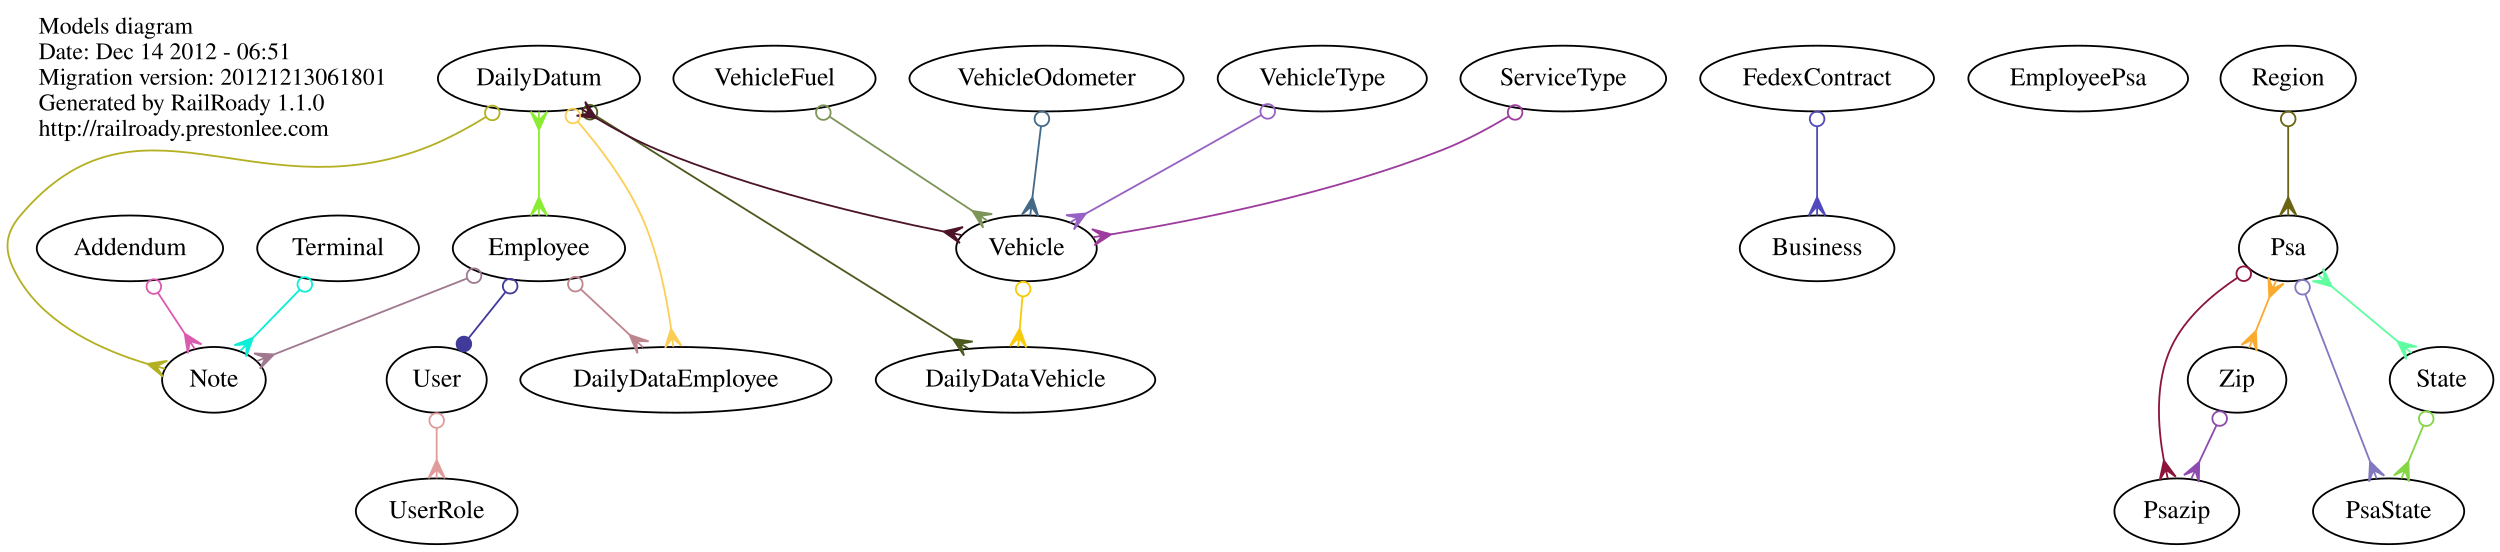
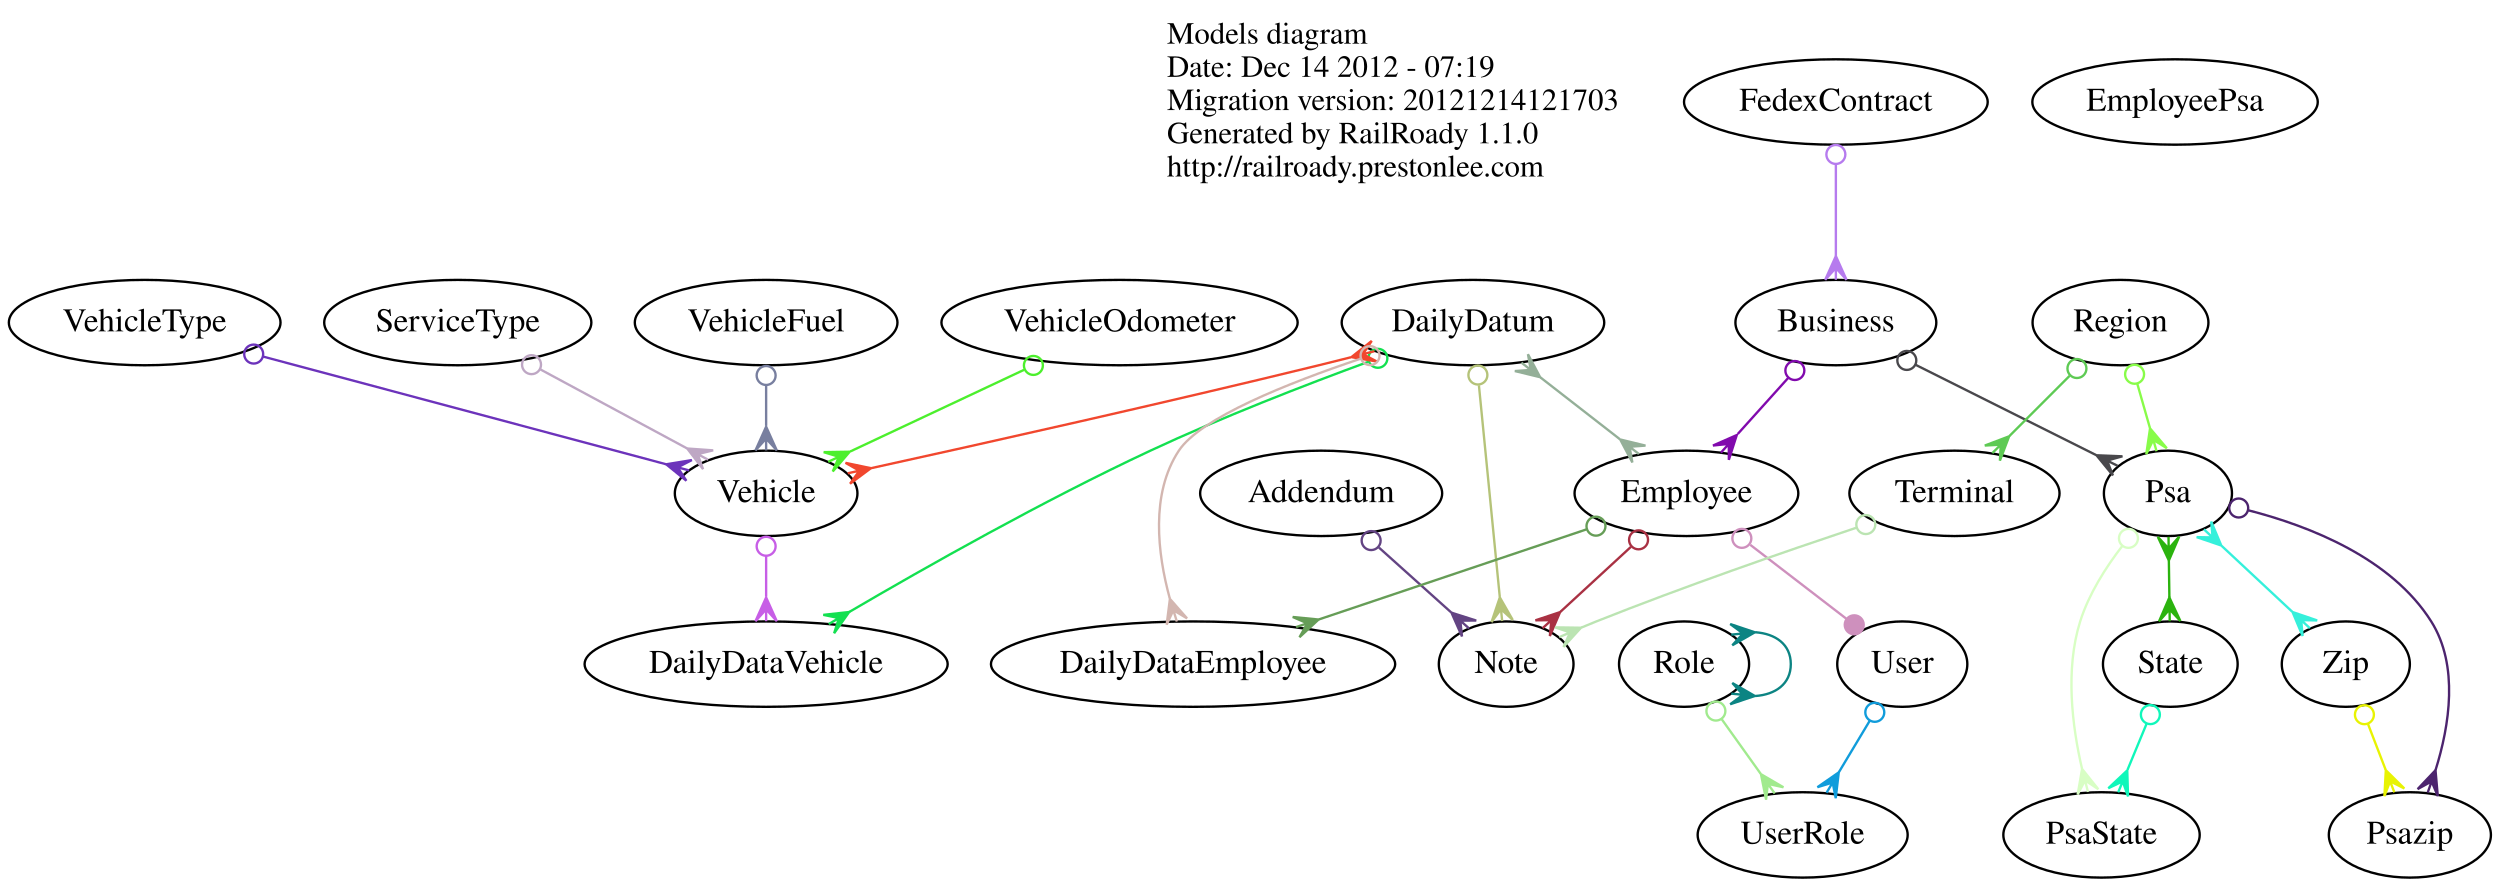
- <svg xmlns="http://www.w3.org/2000/svg" width="1369pt" height="302pt" viewBox="0.00 0.00 1369.16 302.00">
-   <g id="graph0" class="graph" transform="scale(1 1) rotate(0) translate(4 298)">
-     <polygon fill="white" stroke="white" points="-4,5 -4,-298 1366.16,-298 1366.16,5 -4,5" />
+ <svg xmlns="http://www.w3.org/2000/svg" width="1054pt" height="374pt" viewBox="0.00 0.00 1054.00 374.00">
+   <g id="graph0" class="graph" transform="scale(1 1) rotate(0) translate(4 370)">
+     <polygon fill="white" stroke="white" points="-4,5 -4,-370 1051,-370 1051,5 -4,5" />
    <g id="node1" class="node">
-       <text text-anchor="start" x="17.159" y="-279.6" font-family="Times,serif" font-size="13.00">Models diagram</text>
-       <text text-anchor="start" x="17.159" y="-265.6" font-family="Times,serif" font-size="13.00">Date: Dec 14 2012 - 06:51</text>
-       <text text-anchor="start" x="17.159" y="-251.6" font-family="Times,serif" font-size="13.00">Migration version: 20121213061801</text>
-       <text text-anchor="start" x="17.159" y="-237.6" font-family="Times,serif" font-size="13.00">Generated by RailRoady 1.1.0</text>
-       <text text-anchor="start" x="17.159" y="-223.6" font-family="Times,serif" font-size="13.00">http://railroady.prestonlee.com</text>
+       <text text-anchor="start" x="488" y="-351.6" font-family="Times,serif" font-size="13.00">Models diagram</text>
+       <text text-anchor="start" x="488" y="-337.6" font-family="Times,serif" font-size="13.00">Date: Dec 14 2012 - 07:19</text>
+       <text text-anchor="start" x="488" y="-323.6" font-family="Times,serif" font-size="13.00">Migration version: 20121214121703</text>
+       <text text-anchor="start" x="488" y="-309.6" font-family="Times,serif" font-size="13.00">Generated by RailRoady 1.1.0</text>
+       <text text-anchor="start" x="488" y="-295.6" font-family="Times,serif" font-size="13.00">http://railroady.prestonlee.com</text>
    </g>
    <g id="node2" class="node">
-       <ellipse fill="none" stroke="black" cx="67.159" cy="-162" rx="51.019" ry="18" />
-       <text text-anchor="middle" x="67.159" y="-158.3" font-family="Times,serif" font-size="14.00">Addendum</text>
+       <ellipse fill="none" stroke="black" cx="553" cy="-162" rx="51.019" ry="18" />
+       <text text-anchor="middle" x="553" y="-158.3" font-family="Times,serif" font-size="14.00">Addendum</text>
    </g>
    <g id="node10" class="node">
-       <ellipse fill="none" stroke="black" cx="113.159" cy="-90" rx="28.395" ry="18" />
-       <text text-anchor="middle" x="113.159" y="-86.3" font-family="Times,serif" font-size="14.00">Note</text>
+       <ellipse fill="none" stroke="black" cx="631" cy="-90" rx="28.395" ry="18" />
+       <text text-anchor="middle" x="631" y="-86.3" font-family="Times,serif" font-size="14.00">Note</text>
    </g>
    <g id="edge1" class="edge">
-       <path fill="none" stroke="#db5bae" d="M82.462,-137.713C87.121,-130.623 92.257,-122.808 96.972,-115.633" />
-       <ellipse fill="none" stroke="#db5bae" cx="80.257" cy="-141.068" rx="4" ry="4" />
-       <polygon fill="#db5bae" stroke="#db5bae" points="97.161,-115.345 106.413,-109.459 99.907,-111.167 102.653,-106.988 102.653,-106.988 102.653,-106.988 99.907,-111.167 98.892,-104.517 97.161,-115.345 97.161,-115.345" />
+       <path fill="none" stroke="#634483" d="M577.34,-139.157C587.041,-130.451 598.158,-120.474 607.748,-111.868" />
+       <ellipse fill="none" stroke="#634483" cx="574.068" cy="-142.093" rx="4" ry="4" />
+       <polygon fill="#634483" stroke="#634483" points="607.937,-111.697 618.385,-108.367 611.658,-108.358 615.38,-105.018 615.38,-105.018 615.38,-105.018 611.658,-108.358 612.374,-101.669 607.937,-111.697 607.937,-111.697" />
    </g>
    <g id="node3" class="node">
-       <ellipse fill="none" stroke="black" cx="991.159" cy="-162" rx="42.346" ry="18" />
-       <text text-anchor="middle" x="991.159" y="-158.3" font-family="Times,serif" font-size="14.00">Business</text>
+       <ellipse fill="none" stroke="black" cx="770" cy="-234" rx="42.346" ry="18" />
+       <text text-anchor="middle" x="770" y="-230.3" font-family="Times,serif" font-size="14.00">Business</text>
+     </g>
+     <g id="node11" class="node">
+       <ellipse fill="none" stroke="black" cx="910" cy="-162" rx="27" ry="18" />
+       <text text-anchor="middle" x="910" y="-158.3" font-family="Times,serif" font-size="14.00">Psa</text>
+     </g>
+     <g id="edge2" class="edge">
+       <path fill="none" stroke="#49484c" d="M803.53,-216.235C826.714,-204.643 857.303,-189.349 879.743,-178.129" />
+       <ellipse fill="none" stroke="#49484c" cx="799.911" cy="-218.045" rx="4" ry="4" />
+       <polygon fill="#49484c" stroke="#49484c" points="879.871,-178.064 890.828,-177.617 884.343,-175.828 888.815,-173.592 888.815,-173.592 888.815,-173.592 884.343,-175.828 886.803,-169.567 879.871,-178.064 879.871,-178.064" />
+     </g>
+     <g id="node7" class="node">
+       <ellipse fill="none" stroke="black" cx="707" cy="-162" rx="47.169" ry="18" />
+       <text text-anchor="middle" x="707" y="-158.3" font-family="Times,serif" font-size="14.00">Employee</text>
+     </g>
+     <g id="edge3" class="edge">
+       <path fill="none" stroke="#810aad" d="M749.878,-210.643C743.111,-203.123 735.534,-194.704 728.654,-187.06" />
+       <ellipse fill="none" stroke="#810aad" cx="752.712" cy="-213.791" rx="4" ry="4" />
+       <polygon fill="#810aad" stroke="#810aad" points="728.222,-186.58 724.877,-176.137 724.877,-182.864 721.533,-179.147 721.533,-179.147 721.533,-179.147 724.877,-182.864 718.188,-182.158 728.222,-186.58 728.222,-186.58" />
    </g>
    <g id="node4" class="node">
-       <ellipse fill="none" stroke="black" cx="366.159" cy="-90" rx="85.214" ry="18" />
-       <text text-anchor="middle" x="366.159" y="-86.3" font-family="Times,serif" font-size="14.00">DailyDataEmployee</text>
+       <ellipse fill="none" stroke="black" cx="499" cy="-90" rx="85.214" ry="18" />
+       <text text-anchor="middle" x="499" y="-86.3" font-family="Times,serif" font-size="14.00">DailyDataEmployee</text>
    </g>
    <g id="node5" class="node">
-       <ellipse fill="none" stroke="black" cx="552.159" cy="-90" rx="76.539" ry="18" />
-       <text text-anchor="middle" x="552.159" y="-86.3" font-family="Times,serif" font-size="14.00">DailyDataVehicle</text>
+       <ellipse fill="none" stroke="black" cx="319" cy="-90" rx="76.539" ry="18" />
+       <text text-anchor="middle" x="319" y="-86.3" font-family="Times,serif" font-size="14.00">DailyDataVehicle</text>
    </g>
    <g id="node6" class="node">
-       <ellipse fill="none" stroke="black" cx="291.159" cy="-255" rx="55.344" ry="18" />
-       <text text-anchor="middle" x="291.159" y="-251.3" font-family="Times,serif" font-size="14.00">DailyDatum</text>
-     </g>
-     <g id="edge2" class="edge">
-       <path fill="none" stroke="#b4b023" d="M262.155,-233.981C251.291,-227.323 238.567,-220.473 226.159,-216 133.365,-182.55 71.001,-255.193 7.159,-180 -3.196,-167.803 -1.252,-157.61 7.159,-144 22.275,-119.542 52.475,-105.993 76.786,-98.731" />
-       <ellipse fill="none" stroke="#b4b023" cx="265.621" cy="-236.168" rx="4" ry="4" />
-       <polygon fill="#b4b023" stroke="#b4b023" points="76.802,-98.727 87.637,-100.414 81.623,-97.401 86.444,-96.075 86.444,-96.075 86.444,-96.075 81.623,-97.401 85.251,-91.736 76.802,-98.727 76.802,-98.727" />
-     </g>
-     <g id="edge3" class="edge">
-       <path fill="none" stroke="#4c5a1e" d="M322.727,-234.285C371.958,-203.54 466.648,-144.404 517.633,-112.562" />
-       <ellipse fill="none" stroke="#4c5a1e" cx="319.106" cy="-236.547" rx="4" ry="4" />
-       <polygon fill="#4c5a1e" stroke="#4c5a1e" points="517.843,-112.431 528.708,-110.951 522.084,-109.783 526.325,-107.134 526.325,-107.134 526.325,-107.134 522.084,-109.783 523.941,-103.317 517.843,-112.431 517.843,-112.431" />
+       <ellipse fill="none" stroke="black" cx="617" cy="-234" rx="55.344" ry="18" />
+       <text text-anchor="middle" x="617" y="-230.3" font-family="Times,serif" font-size="14.00">DailyDatum</text>
+     </g>
+     <g id="edge4" class="edge">
+       <path fill="none" stroke="#b5c379" d="M619.508,-207.558C621.984,-182.444 625.758,-144.164 628.299,-118.393" />
+       <ellipse fill="none" stroke="#b5c379" cx="619.081" cy="-211.891" rx="4" ry="4" />
+       <polygon fill="#b5c379" stroke="#b5c379" points="628.324,-118.141 633.784,-108.631 628.815,-113.165 629.305,-108.189 629.305,-108.189 629.305,-108.189 628.815,-113.165 624.827,-107.748 628.324,-118.141 628.324,-118.141" />
+     </g>
+     <g id="edge5" class="edge">
+       <path fill="none" stroke="#13e050" d="M572.941,-217.494C546.018,-207.611 511.091,-194.056 481,-180 436.087,-159.021 386.389,-130.954 354.036,-111.992" />
+       <ellipse fill="none" stroke="#13e050" cx="576.91" cy="-218.941" rx="4" ry="4" />
+       <polygon fill="#13e050" stroke="#13e050" points="354.005,-111.973 347.672,-103.021 349.697,-109.436 345.388,-106.898 345.388,-106.898 345.388,-106.898 349.697,-109.436 343.104,-110.775 354.005,-111.973 354.005,-111.973" />
+     </g>
+     <g id="node21" class="node">
+       <ellipse fill="none" stroke="black" cx="319" cy="-162" rx="38.495" ry="18" />
+       <text text-anchor="middle" x="319" y="-158.3" font-family="Times,serif" font-size="14.00">Vehicle</text>
+     </g>
+     <g id="edge6" class="edge">
+       <path fill="none" stroke="#f1472e" d="M565.498,-219.368C560.938,-218.21 556.389,-217.073 552,-216 486.487,-199.986 410.217,-182.937 363.272,-172.626" />
+       <polygon fill="#f1472e" stroke="#f1472e" points="565.753,-219.434 574.322,-226.277 570.597,-220.676 575.44,-221.918 575.44,-221.918 575.44,-221.918 570.597,-220.676 576.558,-217.559 565.753,-219.434 565.753,-219.434" />
+       <polygon fill="#f1472e" stroke="#f1472e" points="363.196,-172.61 354.391,-166.073 358.312,-171.539 353.428,-170.468 353.428,-170.468 353.428,-170.468 358.312,-171.539 352.464,-174.864 363.196,-172.61 363.196,-172.61" />
+     </g>
+     <g id="edge7" class="edge">
+       <path fill="none" stroke="#d3b6b0" d="M569.643,-218.771C538.571,-208.368 502.066,-193.734 493,-180 480.979,-161.788 484.009,-136.662 489.163,-117.749" />
+       <ellipse fill="none" stroke="#d3b6b0" cx="573.606" cy="-220.073" rx="4" ry="4" />
+       <polygon fill="#d3b6b0" stroke="#d3b6b0" points="489.231,-117.526 496.465,-109.284 490.697,-112.746 492.163,-107.965 492.163,-107.965 492.163,-107.965 490.697,-112.746 487.86,-106.646 489.231,-117.526 489.231,-117.526" />
+     </g>
+     <g id="edge8" class="edge">
+       <path fill="none" stroke="#94af98" d="M645.473,-210.854C656.12,-202.573 668.2,-193.178 678.82,-184.918" />
+       <polygon fill="#94af98" stroke="#94af98" points="645.316,-210.976 634.66,-213.564 641.369,-214.046 637.422,-217.116 637.422,-217.116 637.422,-217.116 641.369,-214.046 640.185,-220.668 645.316,-210.976 645.316,-210.976" />
+       <polygon fill="#94af98" stroke="#94af98" points="679.075,-184.72 689.731,-182.132 683.022,-181.65 686.968,-178.58 686.968,-178.58 686.968,-178.58 683.022,-181.65 684.206,-175.028 679.075,-184.72 679.075,-184.72" />
+     </g>
+     <g id="edge9" class="edge">
+       <path fill="none" stroke="#a93143" d="M683.664,-139.506C674.196,-130.785 663.293,-120.744 653.873,-112.067" />
+       <ellipse fill="none" stroke="#a93143" cx="686.812" cy="-142.406" rx="4" ry="4" />
+       <polygon fill="#a93143" stroke="#a93143" points="653.728,-111.934 649.421,-101.849 650.05,-108.546 646.373,-105.159 646.373,-105.159 646.373,-105.159 650.05,-108.546 643.324,-108.469 653.728,-111.934 653.728,-111.934" />
+     </g>
+     <g id="node19" class="node">
+       <ellipse fill="none" stroke="black" cx="798" cy="-90" rx="27.422" ry="18" />
+       <text text-anchor="middle" x="798" y="-86.3" font-family="Times,serif" font-size="14.00">User</text>
+     </g>
+     <g id="edge10" class="edge">
+       <path fill="none" stroke="#ce90bd" d="M733.92,-140.293C746.757,-130.418 761.976,-118.711 774.361,-109.184" />
+       <ellipse fill="none" stroke="#ce90bd" cx="730.366" cy="-143.026" rx="4" ry="4" />
+       <ellipse fill="#ce90bd" stroke="#ce90bd" cx="777.746" cy="-106.58" rx="4" ry="4" />
+     </g>
+     <g id="edge11" class="edge">
+       <path fill="none" stroke="#669d57" d="M664.845,-146.813C632.288,-135.857 587.032,-120.626 552.018,-108.843" />
+       <ellipse fill="none" stroke="#669d57" cx="668.862" cy="-148.165" rx="4" ry="4" />
+       <polygon fill="#669d57" stroke="#669d57" points="551.911,-108.807 543.869,-101.352 547.172,-107.212 542.433,-105.617 542.433,-105.617 542.433,-105.617 547.172,-107.212 540.998,-109.882 551.911,-108.807 551.911,-108.807" />
+     </g>
+     <g id="node8" class="node">
+       <ellipse fill="none" stroke="black" cx="913" cy="-327" rx="60.167" ry="18" />
+       <text text-anchor="middle" x="913" y="-323.3" font-family="Times,serif" font-size="14.00">EmployeePsa</text>
+     </g>
+     <g id="node9" class="node">
+       <ellipse fill="none" stroke="black" cx="770" cy="-327" rx="64.017" ry="18" />
+       <text text-anchor="middle" x="770" y="-323.3" font-family="Times,serif" font-size="14.00">FedexContract</text>
+     </g>
+     <g id="edge12" class="edge">
+       <path fill="none" stroke="#b67bee" d="M770,-300.729C770,-288.725 770,-274.362 770,-262.129" />
+       <ellipse fill="none" stroke="#b67bee" cx="770" cy="-304.884" rx="4" ry="4" />
+       <polygon fill="#b67bee" stroke="#b67bee" points="770,-262.04 774.5,-252.04 770,-257.04 770,-252.04 770,-252.04 770,-252.04 770,-257.04 765.5,-252.04 770,-262.04 770,-262.04" />
+     </g>
+     <g id="node13" class="node">
+       <ellipse fill="none" stroke="black" cx="1012" cy="-18" rx="34.171" ry="18" />
+       <text text-anchor="middle" x="1012" y="-14.3" font-family="Times,serif" font-size="14.00">Psazip</text>
+     </g>
+     <g id="edge13" class="edge">
+       <path fill="none" stroke="#4c246e" d="M943.745,-154.896C969.806,-148.218 1004.17,-134.682 1021,-108 1032.73,-89.405 1028.73,-64.161 1022.82,-45.308" />
+       <ellipse fill="none" stroke="#4c246e" cx="939.843" cy="-155.827" rx="4" ry="4" />
+       <polygon fill="#4c246e" stroke="#4c246e" points="1022.81,-45.282 1023.77,-34.358 1021.17,-40.559 1019.52,-35.837 1019.52,-35.837 1019.52,-35.837 1021.17,-40.559 1015.27,-37.316 1022.81,-45.282 1022.81,-45.282" />
+     </g>
+     <g id="node25" class="node">
+       <ellipse fill="none" stroke="black" cx="985" cy="-90" rx="27" ry="18" />
+       <text text-anchor="middle" x="985" y="-86.3" font-family="Times,serif" font-size="14.00">Zip</text>
+     </g>
+     <g id="edge14" class="edge">
+       <path fill="none" stroke="#35f0db" d="M932.672,-139.839C942.076,-131.062 952.964,-120.901 962.364,-112.127" />
+       <polygon fill="#35f0db" stroke="#35f0db" points="932.488,-140.011 922.107,-143.545 928.833,-143.423 925.177,-146.834 925.177,-146.834 925.177,-146.834 928.833,-143.423 928.248,-150.124 932.488,-140.011 932.488,-140.011" />
+       <polygon fill="#35f0db" stroke="#35f0db" points="962.535,-111.968 972.916,-108.434 966.19,-108.556 969.845,-105.144 969.845,-105.144 969.845,-105.144 966.19,-108.556 966.775,-101.855 962.535,-111.968 962.535,-111.968" />
+     </g>
+     <g id="node12" class="node">
+       <ellipse fill="none" stroke="black" cx="882" cy="-18" rx="41.394" ry="18" />
+       <text text-anchor="middle" x="882" y="-14.3" font-family="Times,serif" font-size="14.00">PsaState</text>
+     </g>
+     <g id="edge15" class="edge">
+       <path fill="none" stroke="#d8fec4" d="M890.812,-139.888C883.767,-130.765 876.63,-119.543 873,-108 866.651,-87.814 869.61,-63.903 873.768,-45.95" />
+       <ellipse fill="none" stroke="#d8fec4" cx="893.355" cy="-143.027" rx="4" ry="4" />
+       <polygon fill="#d8fec4" stroke="#d8fec4" points="873.799,-45.827 880.651,-37.264 875.046,-40.984 876.293,-36.142 876.293,-36.142 876.293,-36.142 875.046,-40.984 871.935,-35.02 873.799,-45.827 873.799,-45.827" />
+     </g>
+     <g id="node17" class="node">
+       <ellipse fill="none" stroke="black" cx="911" cy="-90" rx="28.395" ry="18" />
+       <text text-anchor="middle" x="911" y="-86.3" font-family="Times,serif" font-size="14.00">State</text>
+     </g>
+     <g id="edge16" class="edge">
+       <path fill="none" stroke="#2bb30e" d="M910.39,-133.665C910.464,-128.552 910.54,-123.21 910.613,-118.104" />
+       <polygon fill="#2bb30e" stroke="#2bb30e" points="910.39,-133.698 905.748,-143.632 910.319,-138.697 910.247,-143.697 910.247,-143.697 910.247,-143.697 910.319,-138.697 914.747,-143.761 910.39,-133.698 910.39,-133.698" />
+       <polygon fill="#2bb30e" stroke="#2bb30e" points="910.613,-118.103 915.255,-108.169 910.684,-113.104 910.756,-108.104 910.756,-108.104 910.756,-108.104 910.684,-113.104 906.256,-108.04 910.613,-118.103 910.613,-118.103" />
+     </g>
+     <g id="node14" class="node">
+       <ellipse fill="none" stroke="black" cx="890" cy="-234" rx="37.07" ry="18" />
+       <text text-anchor="middle" x="890" y="-230.3" font-family="Times,serif" font-size="14.00">Region</text>
+     </g>
+     <g id="edge17" class="edge">
+       <path fill="none" stroke="#88fc49" d="M897.101,-208.146C898.822,-202.124 900.668,-195.664 902.41,-189.566" />
+       <ellipse fill="none" stroke="#88fc49" cx="895.94" cy="-212.209" rx="4" ry="4" />
+       <polygon fill="#88fc49" stroke="#88fc49" points="902.456,-189.404 909.53,-181.025 903.83,-184.597 905.203,-179.789 905.203,-179.789 905.203,-179.789 903.83,-184.597 900.876,-178.553 902.456,-189.404 902.456,-189.404" />
+     </g>
+     <g id="node18" class="node">
+       <ellipse fill="none" stroke="black" cx="820" cy="-162" rx="44.295" ry="18" />
+       <text text-anchor="middle" x="820" y="-158.3" font-family="Times,serif" font-size="14.00">Terminal</text>
+     </g>
+     <g id="edge18" class="edge">
+       <path fill="none" stroke="#5eca54" d="M868.542,-211.542C860.505,-203.505 851.341,-194.341 843.157,-186.157" />
+       <ellipse fill="none" stroke="#5eca54" cx="871.636" cy="-214.636" rx="4" ry="4" />
+       <polygon fill="#5eca54" stroke="#5eca54" points="843.048,-186.048 839.159,-175.795 839.513,-182.513 835.977,-178.977 835.977,-178.977 835.977,-178.977 839.513,-182.513 832.795,-182.159 843.048,-186.048 843.048,-186.048" />
+     </g>
+     <g id="node15" class="node">
+       <ellipse fill="none" stroke="black" cx="706" cy="-90" rx="27.422" ry="18" />
+       <text text-anchor="middle" x="706" y="-86.3" font-family="Times,serif" font-size="14.00">Role</text>
    </g>
    <g id="node20" class="node">
-       <ellipse fill="none" stroke="black" cx="558.159" cy="-162" rx="38.495" ry="18" />
-       <text text-anchor="middle" x="558.159" y="-158.3" font-family="Times,serif" font-size="14.00">Vehicle</text>
-     </g>
-     <g id="edge4" class="edge">
-       <path fill="none" stroke="#4c1428" d="M322.804,-233.177C333.132,-227.02 344.858,-220.683 356.159,-216 407.99,-194.524 470.966,-179.646 512.677,-171.237" />
-       <polygon fill="#4c1428" stroke="#4c1428" points="322.657,-233.266 311.78,-234.658 318.395,-235.88 314.132,-238.494 314.132,-238.494 314.132,-238.494 318.395,-235.88 316.485,-242.33 322.657,-233.266 322.657,-233.266" />
-       <polygon fill="#4c1428" stroke="#4c1428" points="512.732,-171.226 523.414,-173.703 517.637,-170.257 522.542,-169.288 522.542,-169.288 522.542,-169.288 517.637,-170.257 521.67,-164.873 512.732,-171.226 512.732,-171.226" />
-     </g>
-     <g id="edge5" class="edge">
-       <path fill="none" stroke="#fbcf56" d="M312.389,-231.456C324.314,-217.603 338.499,-198.93 347.159,-180 356.17,-160.303 360.979,-136.179 363.502,-118.018" />
-       <ellipse fill="none" stroke="#fbcf56" cx="309.74" cy="-234.463" rx="4" ry="4" />
-       <polygon fill="#fbcf56" stroke="#fbcf56" points="363.502,-118.016 369.203,-108.648 364.12,-113.054 364.738,-108.092 364.738,-108.092 364.738,-108.092 364.12,-113.054 360.272,-107.536 363.502,-118.016 363.502,-118.016" />
-     </g>
-     <g id="node7" class="node">
-       <ellipse fill="none" stroke="black" cx="291.159" cy="-162" rx="47.169" ry="18" />
-       <text text-anchor="middle" x="291.159" y="-158.3" font-family="Times,serif" font-size="14.00">Employee</text>
-     </g>
-     <g id="edge6" class="edge">
-       <path fill="none" stroke="#8bed32" d="M291.159,-226.549C291.159,-215.083 291.159,-201.792 291.159,-190.339" />
-       <polygon fill="#8bed32" stroke="#8bed32" points="291.159,-226.884 286.659,-236.884 291.159,-231.884 291.159,-236.884 291.159,-236.884 291.159,-236.884 291.159,-231.884 295.659,-236.884 291.159,-226.884 291.159,-226.884" />
-       <polygon fill="#8bed32" stroke="#8bed32" points="291.159,-190.04 295.659,-180.04 291.159,-185.04 291.159,-180.04 291.159,-180.04 291.159,-180.04 291.159,-185.04 286.659,-180.04 291.159,-190.04 291.159,-190.04" />
-     </g>
-     <g id="edge7" class="edge">
-       <path fill="none" stroke="#a0788f" d="M251.62,-145.451C219.975,-133.006 176.105,-115.754 146.286,-104.027" />
-       <ellipse fill="none" stroke="#a0788f" cx="255.614" cy="-147.021" rx="4" ry="4" />
-       <polygon fill="#a0788f" stroke="#a0788f" points="146.057,-103.937 138.397,-96.09 141.403,-102.107 136.75,-100.277 136.75,-100.277 136.75,-100.277 141.403,-102.107 135.103,-104.465 146.057,-103.937 146.057,-103.937" />
-     </g>
-     <g id="node18" class="node">
-       <ellipse fill="none" stroke="black" cx="235.159" cy="-90" rx="27.422" ry="18" />
-       <text text-anchor="middle" x="235.159" y="-86.3" font-family="Times,serif" font-size="14.00">User</text>
-     </g>
-     <g id="edge8" class="edge">
-       <path fill="none" stroke="#413a9a" d="M272.685,-137.908C266.244,-129.856 259.039,-120.85 252.678,-112.898" />
-       <ellipse fill="none" stroke="#413a9a" cx="275.389" cy="-141.287" rx="4" ry="4" />
-       <ellipse fill="#413a9a" stroke="#413a9a" cx="250.067" cy="-109.634" rx="4" ry="4" />
-     </g>
-     <g id="edge9" class="edge">
-       <path fill="none" stroke="#bd868e" d="M314.032,-139.652C322.506,-131.743 332.162,-122.731 340.841,-114.631" />
-       <ellipse fill="none" stroke="#bd868e" cx="311.102" cy="-142.387" rx="4" ry="4" />
-       <polygon fill="#bd868e" stroke="#bd868e" points="340.851,-114.621 351.232,-111.087 344.507,-111.209 348.162,-107.797 348.162,-107.797 348.162,-107.797 344.507,-111.209 345.092,-104.508 340.851,-114.621 340.851,-114.621" />
-     </g>
-     <g id="node8" class="node">
-       <ellipse fill="none" stroke="black" cx="1134.16" cy="-255" rx="60.167" ry="18" />
-       <text text-anchor="middle" x="1134.16" y="-251.3" font-family="Times,serif" font-size="14.00">EmployeePsa</text>
-     </g>
-     <g id="node9" class="node">
-       <ellipse fill="none" stroke="black" cx="991.159" cy="-255" rx="64.017" ry="18" />
-       <text text-anchor="middle" x="991.159" y="-251.3" font-family="Times,serif" font-size="14.00">FedexContract</text>
-     </g>
-     <g id="edge10" class="edge">
-       <path fill="none" stroke="#514abc" d="M991.159,-228.729C991.159,-216.725 991.159,-202.362 991.159,-190.129" />
-       <ellipse fill="none" stroke="#514abc" cx="991.159" cy="-232.884" rx="4" ry="4" />
-       <polygon fill="#514abc" stroke="#514abc" points="991.159,-190.04 995.659,-180.04 991.159,-185.04 991.159,-180.04 991.159,-180.04 991.159,-180.04 991.159,-185.04 986.659,-180.04 991.159,-190.04 991.159,-190.04" />
-     </g>
-     <g id="node11" class="node">
-       <ellipse fill="none" stroke="black" cx="1249.16" cy="-162" rx="27" ry="18" />
-       <text text-anchor="middle" x="1249.16" y="-158.3" font-family="Times,serif" font-size="14.00">Psa</text>
-     </g>
-     <g id="node13" class="node">
-       <ellipse fill="none" stroke="black" cx="1188.16" cy="-18" rx="34.171" ry="18" />
-       <text text-anchor="middle" x="1188.16" y="-14.3" font-family="Times,serif" font-size="14.00">Psazip</text>
-     </g>
-     <g id="edge11" class="edge">
-       <path fill="none" stroke="#8d1539" d="M1221.28,-145.868C1207.69,-136.841 1192.69,-124.009 1185.16,-108 1176.08,-88.703 1177.66,-64.364 1181.04,-46.018" />
-       <ellipse fill="none" stroke="#8d1539" cx="1224.82" cy="-148.104" rx="4" ry="4" />
-       <polygon fill="#8d1539" stroke="#8d1539" points="1181.09,-45.773 1187.58,-36.929 1182.14,-40.882 1183.18,-35.992 1183.18,-35.992 1183.18,-35.992 1182.14,-40.882 1178.78,-35.055 1181.09,-45.773 1181.09,-45.773" />
+       <ellipse fill="none" stroke="black" cx="756" cy="-18" rx="44.271" ry="18" />
+       <text text-anchor="middle" x="756" y="-14.3" font-family="Times,serif" font-size="14.00">UserRole</text>
+     </g>
+     <g id="edge19" class="edge">
+       <path fill="none" stroke="#a1ea8e" d="M721.89,-66.755C727.1,-59.461 732.921,-51.311 738.259,-43.837" />
+       <ellipse fill="none" stroke="#a1ea8e" cx="719.422" cy="-70.21" rx="4" ry="4" />
+       <polygon fill="#a1ea8e" stroke="#a1ea8e" points="738.425,-43.605 747.9,-38.083 741.332,-39.536 744.238,-35.467 744.238,-35.467 744.238,-35.467 741.332,-39.536 740.576,-32.852 738.425,-43.605 738.425,-43.605" />
+     </g>
+     <g id="edge20" class="edge">
+       <path fill="none" stroke="#0c8483" d="M736.039,-103.436C744.501,-102.857 751,-98.378 751,-90 751,-81.622 744.501,-77.143 736.039,-76.564" />
+       <polygon fill="#0c8483" stroke="#0c8483" points="735.846,-103.417 726.338,-97.954 730.871,-102.924 725.895,-102.432 725.895,-102.432 725.895,-102.432 730.871,-102.924 725.452,-106.91 735.846,-103.417 735.846,-103.417" />
+       <polygon fill="#0c8483" stroke="#0c8483" points="735.846,-76.583 725.452,-73.09 730.871,-77.076 725.895,-77.568 725.895,-77.568 725.895,-77.568 730.871,-77.076 726.338,-82.046 735.846,-76.583 735.846,-76.583" />
+     </g>
+     <g id="node16" class="node">
+       <ellipse fill="none" stroke="black" cx="189" cy="-234" rx="56.317" ry="18" />
+       <text text-anchor="middle" x="189" y="-230.3" font-family="Times,serif" font-size="14.00">ServiceType</text>
+     </g>
+     <g id="edge21" class="edge">
+       <path fill="none" stroke="#bea7c4" d="M223.885,-214.216C243.065,-203.888 266.737,-191.142 285.667,-180.949" />
+       <ellipse fill="none" stroke="#bea7c4" cx="220.092" cy="-216.258" rx="4" ry="4" />
+       <polygon fill="#bea7c4" stroke="#bea7c4" points="285.734,-180.913 296.672,-180.134 290.136,-178.542 294.538,-176.172 294.538,-176.172 294.538,-176.172 290.136,-178.542 292.405,-172.209 285.734,-180.913 285.734,-180.913" />
+     </g>
+     <g id="edge22" class="edge">
+       <path fill="none" stroke="#10f7ba" d="M900.965,-64.778C898.383,-58.544 895.59,-51.805 892.963,-45.463" />
+       <ellipse fill="none" stroke="#10f7ba" cx="902.596" cy="-68.716" rx="4" ry="4" />
+       <polygon fill="#10f7ba" stroke="#10f7ba" points="892.852,-45.195 893.182,-34.234 890.938,-40.575 889.025,-35.956 889.025,-35.956 889.025,-35.956 890.938,-40.575 884.867,-37.679 892.852,-45.195 892.852,-45.195" />
+     </g>
+     <g id="edge23" class="edge">
+       <path fill="none" stroke="#bbe4b2" d="M778.529,-147.479C747.998,-137.275 705.606,-122.583 669,-108 666.927,-107.174 664.801,-106.3 662.666,-105.402" />
+       <ellipse fill="none" stroke="#bbe4b2" cx="782.622" cy="-148.841" rx="4" ry="4" />
+       <polygon fill="#bbe4b2" stroke="#bbe4b2" points="662.55,-105.352 655.161,-97.25 657.962,-103.366 653.373,-101.38 653.373,-101.38 653.373,-101.38 657.962,-103.366 651.586,-105.509 662.55,-105.352 662.55,-105.352" />
+     </g>
+     <g id="edge24" class="edge">
+       <path fill="none" stroke="#109cdb" d="M784.332,-66.221C780.153,-59.255 775.531,-51.551 771.253,-44.422" />
+       <ellipse fill="none" stroke="#109cdb" cx="786.412" cy="-69.686" rx="4" ry="4" />
+       <polygon fill="#109cdb" stroke="#109cdb" points="771.223,-44.372 769.937,-33.482 768.651,-40.085 766.078,-35.797 766.078,-35.797 766.078,-35.797 768.651,-40.085 762.22,-38.113 771.223,-44.372 771.223,-44.372" />
+     </g>
+     <g id="edge25" class="edge">
+       <path fill="none" stroke="#c75ee6" d="M319,-135.64C319,-130.063 319,-124.132 319,-118.476" />
+       <ellipse fill="none" stroke="#c75ee6" cx="319" cy="-139.697" rx="4" ry="4" />
+       <polygon fill="#c75ee6" stroke="#c75ee6" points="319,-118.104 323.5,-108.104 319,-113.104 319,-108.104 319,-108.104 319,-108.104 319,-113.104 314.5,-108.104 319,-118.104 319,-118.104" />
+     </g>
+     <g id="node22" class="node">
+       <ellipse fill="none" stroke="black" cx="319" cy="-234" rx="55.368" ry="18" />
+       <text text-anchor="middle" x="319" y="-230.3" font-family="Times,serif" font-size="14.00">VehicleFuel</text>
+     </g>
+     <g id="edge26" class="edge">
+       <path fill="none" stroke="#787f9f" d="M319,-207.64C319,-202.063 319,-196.132 319,-190.476" />
+       <ellipse fill="none" stroke="#787f9f" cx="319" cy="-211.697" rx="4" ry="4" />
+       <polygon fill="#787f9f" stroke="#787f9f" points="319,-190.104 323.5,-180.104 319,-185.104 319,-180.104 319,-180.104 319,-180.104 319,-185.104 314.5,-180.104 319,-190.104 319,-190.104" />
+     </g>
+     <g id="node23" class="node">
+       <ellipse fill="none" stroke="black" cx="468" cy="-234" rx="75.09" ry="18" />
+       <text text-anchor="middle" x="468" y="-230.3" font-family="Times,serif" font-size="14.00">VehicleOdometer</text>
+     </g>
+     <g id="edge27" class="edge">
+       <path fill="none" stroke="#4cef2d" d="M427.759,-214.095C404.898,-203.355 376.535,-190.03 354.506,-179.68" />
+       <ellipse fill="none" stroke="#4cef2d" cx="431.681" cy="-215.937" rx="4" ry="4" />
+       <polygon fill="#4cef2d" stroke="#4cef2d" points="354.231,-179.552 347.094,-171.227 349.706,-177.426 345.18,-175.299 345.18,-175.299 345.18,-175.299 349.706,-177.426 343.267,-179.372 354.231,-179.552 354.231,-179.552" />
    </g>
    <g id="node24" class="node">
-       <ellipse fill="none" stroke="black" cx="1221.16" cy="-90" rx="27" ry="18" />
-       <text text-anchor="middle" x="1221.16" y="-86.3" font-family="Times,serif" font-size="14.00">Zip</text>
-     </g>
-     <g id="edge12" class="edge">
-       <path fill="none" stroke="#faaa2c" d="M1238.72,-134.912C1236.37,-129.022 1233.87,-122.772 1231.52,-116.891" />
-       <polygon fill="#faaa2c" stroke="#faaa2c" points="1238.81,-135.126 1238.35,-146.082 1240.67,-139.769 1242.52,-144.411 1242.52,-144.411 1242.52,-144.411 1240.67,-139.769 1246.7,-142.74 1238.81,-135.126 1238.81,-135.126" />
-       <polygon fill="#faaa2c" stroke="#faaa2c" points="1231.46,-116.755 1231.93,-105.799 1229.6,-112.112 1227.75,-107.47 1227.75,-107.47 1227.75,-107.47 1229.6,-112.112 1223.57,-109.141 1231.46,-116.755 1231.46,-116.755" />
-     </g>
-     <g id="node12" class="node">
-       <ellipse fill="none" stroke="black" cx="1304.16" cy="-18" rx="41.394" ry="18" />
-       <text text-anchor="middle" x="1304.16" y="-14.3" font-family="Times,serif" font-size="14.00">PsaState</text>
-     </g>
-     <g id="edge13" class="edge">
-       <path fill="none" stroke="#8178c0" d="M1258.51,-136.859C1268.33,-111.516 1283.72,-71.78 1293.87,-45.562" />
-       <ellipse fill="none" stroke="#8178c0" cx="1257.02" cy="-140.703" rx="4" ry="4" />
-       <polygon fill="#8178c0" stroke="#8178c0" points="1294,-45.227 1301.81,-37.527 1295.81,-40.564 1297.61,-35.902 1297.61,-35.902 1297.61,-35.902 1295.81,-40.564 1293.42,-34.276 1294,-45.227 1294,-45.227" />
-     </g>
-     <g id="node16" class="node">
-       <ellipse fill="none" stroke="black" cx="1333.16" cy="-90" rx="28.395" ry="18" />
-       <text text-anchor="middle" x="1333.16" y="-86.3" font-family="Times,serif" font-size="14.00">State</text>
-     </g>
-     <g id="edge14" class="edge">
-       <path fill="none" stroke="#5ffea1" d="M1273.13,-141.024C1284.36,-131.668 1297.71,-120.545 1308.96,-111.165" />
-       <polygon fill="#5ffea1" stroke="#5ffea1" points="1273.04,-141.101 1262.47,-144.046 1269.2,-144.302 1265.36,-147.503 1265.36,-147.503 1265.36,-147.503 1269.2,-144.302 1268.24,-150.96 1273.04,-141.101 1273.04,-141.101" />
-       <polygon fill="#5ffea1" stroke="#5ffea1" points="1309.04,-111.096 1319.61,-108.151 1312.89,-107.895 1316.73,-104.694 1316.73,-104.694 1316.73,-104.694 1312.89,-107.895 1313.85,-101.237 1309.04,-111.096 1309.04,-111.096" />
-     </g>
-     <g id="node14" class="node">
-       <ellipse fill="none" stroke="black" cx="1249.16" cy="-255" rx="37.07" ry="18" />
-       <text text-anchor="middle" x="1249.16" y="-251.3" font-family="Times,serif" font-size="14.00">Region</text>
-     </g>
-     <g id="edge15" class="edge">
-       <path fill="none" stroke="#6b6513" d="M1249.16,-228.729C1249.16,-216.725 1249.16,-202.362 1249.16,-190.129" />
-       <ellipse fill="none" stroke="#6b6513" cx="1249.16" cy="-232.884" rx="4" ry="4" />
-       <polygon fill="#6b6513" stroke="#6b6513" points="1249.16,-190.04 1253.66,-180.04 1249.16,-185.04 1249.16,-180.04 1249.16,-180.04 1249.16,-180.04 1249.16,-185.04 1244.66,-180.04 1249.16,-190.04 1249.16,-190.04" />
-     </g>
-     <g id="node15" class="node">
-       <ellipse fill="none" stroke="black" cx="852.159" cy="-255" rx="56.317" ry="18" />
-       <text text-anchor="middle" x="852.159" y="-251.3" font-family="Times,serif" font-size="14.00">ServiceType</text>
-     </g>
-     <g id="edge16" class="edge">
-       <path fill="none" stroke="#9d3c9d" d="M822.233,-234.281C811.242,-227.717 798.47,-220.852 786.159,-216 725.574,-192.124 651.502,-177.372 604.566,-169.677" />
-       <ellipse fill="none" stroke="#9d3c9d" cx="825.763" cy="-236.44" rx="4" ry="4" />
-       <polygon fill="#9d3c9d" stroke="#9d3c9d" points="604.563,-169.677 595.4,-163.653 599.626,-168.886 594.688,-168.096 594.688,-168.096 594.688,-168.096 599.626,-168.886 593.977,-172.54 604.563,-169.677 604.563,-169.677" />
-     </g>
-     <g id="edge17" class="edge">
-       <path fill="none" stroke="#84d644" d="M1323.12,-64.778C1320.54,-58.544 1317.75,-51.805 1315.12,-45.463" />
-       <ellipse fill="none" stroke="#84d644" cx="1324.76" cy="-68.716" rx="4" ry="4" />
-       <polygon fill="#84d644" stroke="#84d644" points="1315.01,-45.195 1315.34,-34.234 1313.1,-40.575 1311.18,-35.956 1311.18,-35.956 1311.18,-35.956 1313.1,-40.575 1307.03,-37.679 1315.01,-45.195 1315.01,-45.195" />
-     </g>
-     <g id="node17" class="node">
-       <ellipse fill="none" stroke="black" cx="181.159" cy="-162" rx="44.295" ry="18" />
-       <text text-anchor="middle" x="181.159" y="-158.3" font-family="Times,serif" font-size="14.00">Terminal</text>
-     </g>
-     <g id="edge18" class="edge">
-       <path fill="none" stroke="#0deed7" d="M160.101,-139.322C152.024,-131.008 142.801,-121.514 134.681,-113.155" />
-       <ellipse fill="none" stroke="#0deed7" cx="162.942" cy="-142.247" rx="4" ry="4" />
-       <polygon fill="#0deed7" stroke="#0deed7" points="134.566,-113.037 130.826,-102.728 131.082,-109.45 127.598,-105.864 127.598,-105.864 127.598,-105.864 131.082,-109.45 124.371,-108.999 134.566,-113.037 134.566,-113.037" />
-     </g>
-     <g id="node19" class="node">
-       <ellipse fill="none" stroke="black" cx="235.159" cy="-18" rx="44.271" ry="18" />
-       <text text-anchor="middle" x="235.159" y="-14.3" font-family="Times,serif" font-size="14.00">UserRole</text>
-     </g>
-     <g id="edge19" class="edge">
-       <path fill="none" stroke="#e09c9a" d="M235.159,-63.64C235.159,-58.063 235.159,-52.132 235.159,-46.476" />
-       <ellipse fill="none" stroke="#e09c9a" cx="235.159" cy="-67.697" rx="4" ry="4" />
-       <polygon fill="#e09c9a" stroke="#e09c9a" points="235.159,-46.104 239.659,-36.104 235.159,-41.104 235.159,-36.104 235.159,-36.104 235.159,-36.104 235.159,-41.104 230.659,-36.104 235.159,-46.104 235.159,-46.104" />
-     </g>
-     <g id="edge20" class="edge">
-       <path fill="none" stroke="#f8ca0a" d="M555.985,-135.64C555.507,-130.063 554.999,-124.132 554.514,-118.476" />
-       <ellipse fill="none" stroke="#f8ca0a" cx="556.334" cy="-139.711" rx="4" ry="4" />
-       <polygon fill="#f8ca0a" stroke="#f8ca0a" points="554.479,-118.068 558.109,-107.72 554.052,-113.086 553.625,-108.104 553.625,-108.104 553.625,-108.104 554.052,-113.086 549.142,-108.489 554.479,-118.068 554.479,-118.068" />
-     </g>
-     <g id="node21" class="node">
-       <ellipse fill="none" stroke="black" cx="420.159" cy="-255" rx="55.368" ry="18" />
-       <text text-anchor="middle" x="420.159" y="-251.3" font-family="Times,serif" font-size="14.00">VehicleFuel</text>
-     </g>
-     <g id="edge21" class="edge">
-       <path fill="none" stroke="#7d9559" d="M450.304,-234.122C473.519,-218.813 505.44,-197.764 528.525,-182.541" />
-       <ellipse fill="none" stroke="#7d9559" cx="446.908" cy="-236.361" rx="4" ry="4" />
-       <polygon fill="#7d9559" stroke="#7d9559" points="528.556,-182.521 539.381,-180.773 532.73,-179.769 536.904,-177.016 536.904,-177.016 536.904,-177.016 532.73,-179.769 534.427,-173.259 528.556,-182.521 528.556,-182.521" />
-     </g>
-     <g id="node22" class="node">
-       <ellipse fill="none" stroke="black" cx="569.159" cy="-255" rx="75.09" ry="18" />
-       <text text-anchor="middle" x="569.159" y="-251.3" font-family="Times,serif" font-size="14.00">VehicleOdometer</text>
-     </g>
-     <g id="edge22" class="edge">
-       <path fill="none" stroke="#436988" d="M566.104,-228.729C564.653,-216.725 562.917,-202.362 561.439,-190.129" />
-       <ellipse fill="none" stroke="#436988" cx="566.61" cy="-232.913" rx="4" ry="4" />
-       <polygon fill="#436988" stroke="#436988" points="561.419,-189.967 564.686,-179.5 560.819,-185.004 560.219,-180.04 560.219,-180.04 560.219,-180.04 560.819,-185.004 555.751,-180.58 561.419,-189.967 561.419,-189.967" />
-     </g>
-     <g id="node23" class="node">
-       <ellipse fill="none" stroke="black" cx="720.159" cy="-255" rx="57.269" ry="18" />
-       <text text-anchor="middle" x="720.159" y="-251.3" font-family="Times,serif" font-size="14.00">VehicleType</text>
-     </g>
-     <g id="edge23" class="edge">
-       <path fill="none" stroke="#9662c3" d="M686.595,-234.902C675.916,-228.842 664.049,-222.126 653.159,-216 632.459,-204.356 609.172,-191.363 590.835,-181.155" />
-       <ellipse fill="none" stroke="#9662c3" cx="690.293" cy="-237.002" rx="4" ry="4" />
-       <polygon fill="#9662c3" stroke="#9662c3" points="590.739,-181.102 584.189,-172.308 586.37,-178.671 582.001,-176.24 582.001,-176.24 582.001,-176.24 586.37,-178.671 579.813,-180.173 590.739,-181.102 590.739,-181.102" />
-     </g>
-     <g id="edge24" class="edge">
-       <path fill="none" stroke="#8d4aaf" d="M1209.87,-65.062C1206.84,-58.633 1203.55,-51.647 1200.47,-45.106" />
-       <ellipse fill="none" stroke="#8d4aaf" cx="1211.63" cy="-68.793" rx="4" ry="4" />
-       <polygon fill="#8d4aaf" stroke="#8d4aaf" points="1200.42,-45.002 1200.22,-34.037 1198.28,-40.479 1196.15,-35.956 1196.15,-35.956 1196.15,-35.956 1198.28,-40.479 1192.08,-37.875 1200.42,-45.002 1200.42,-45.002" />
+       <ellipse fill="none" stroke="black" cx="57" cy="-234" rx="57.269" ry="18" />
+       <text text-anchor="middle" x="57" y="-230.3" font-family="Times,serif" font-size="14.00">VehicleType</text>
+     </g>
+     <g id="edge28" class="edge">
+       <path fill="none" stroke="#6c33bb" d="M106.99,-219.644C156.191,-206.498 230.49,-186.648 276.804,-174.274" />
+       <ellipse fill="none" stroke="#6c33bb" cx="102.959" cy="-220.721" rx="4" ry="4" />
+       <polygon fill="#6c33bb" stroke="#6c33bb" points="276.865,-174.257 287.688,-176.024 281.696,-172.967 286.527,-171.676 286.527,-171.676 286.527,-171.676 281.696,-172.967 285.365,-167.329 276.865,-174.257 276.865,-174.257" />
+     </g>
+     <g id="edge29" class="edge">
+       <path fill="none" stroke="#e8f302" d="M994.343,-64.778C996.747,-58.544 999.347,-51.805 1001.79,-45.463" />
+       <ellipse fill="none" stroke="#e8f302" cx="992.838" cy="-68.679" rx="4" ry="4" />
+       <polygon fill="#e8f302" stroke="#e8f302" points="1001.86,-45.286 1009.66,-37.576 1003.66,-40.621 1005.46,-35.956 1005.46,-35.956 1005.46,-35.956 1003.66,-40.621 1001.26,-34.337 1001.86,-45.286 1001.86,-45.286" />
    </g>
  </g>
</svg>
